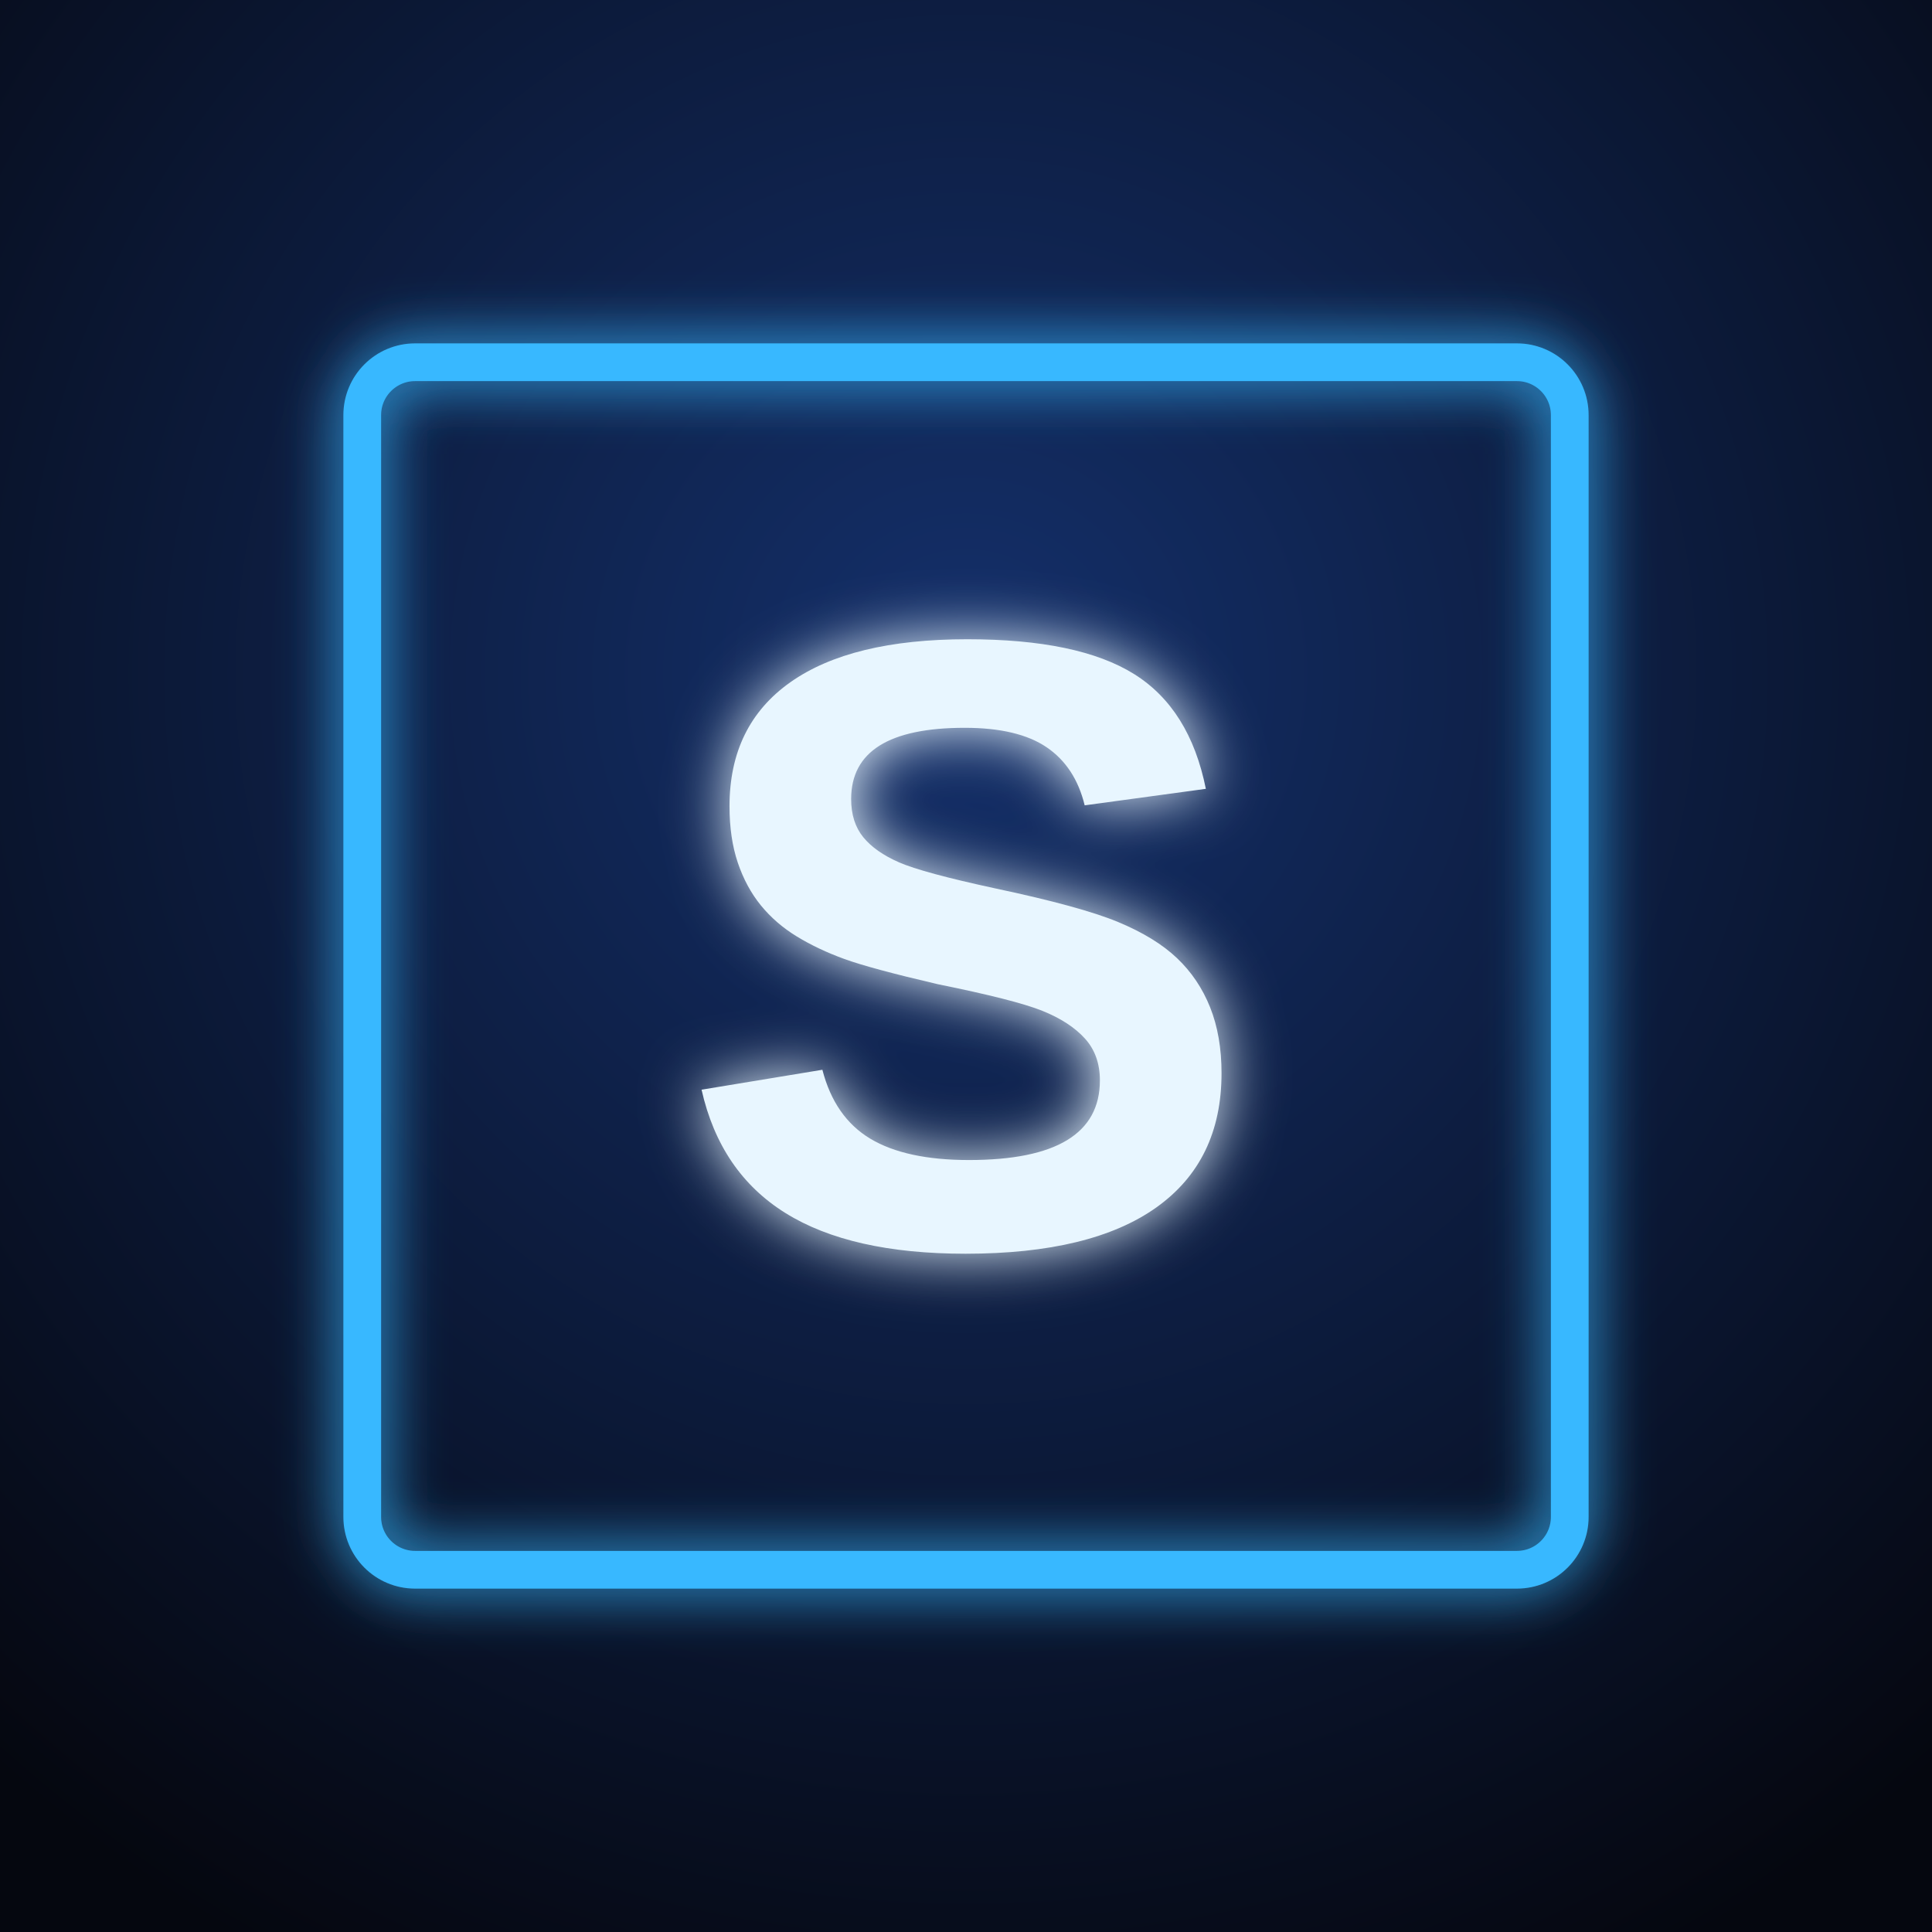
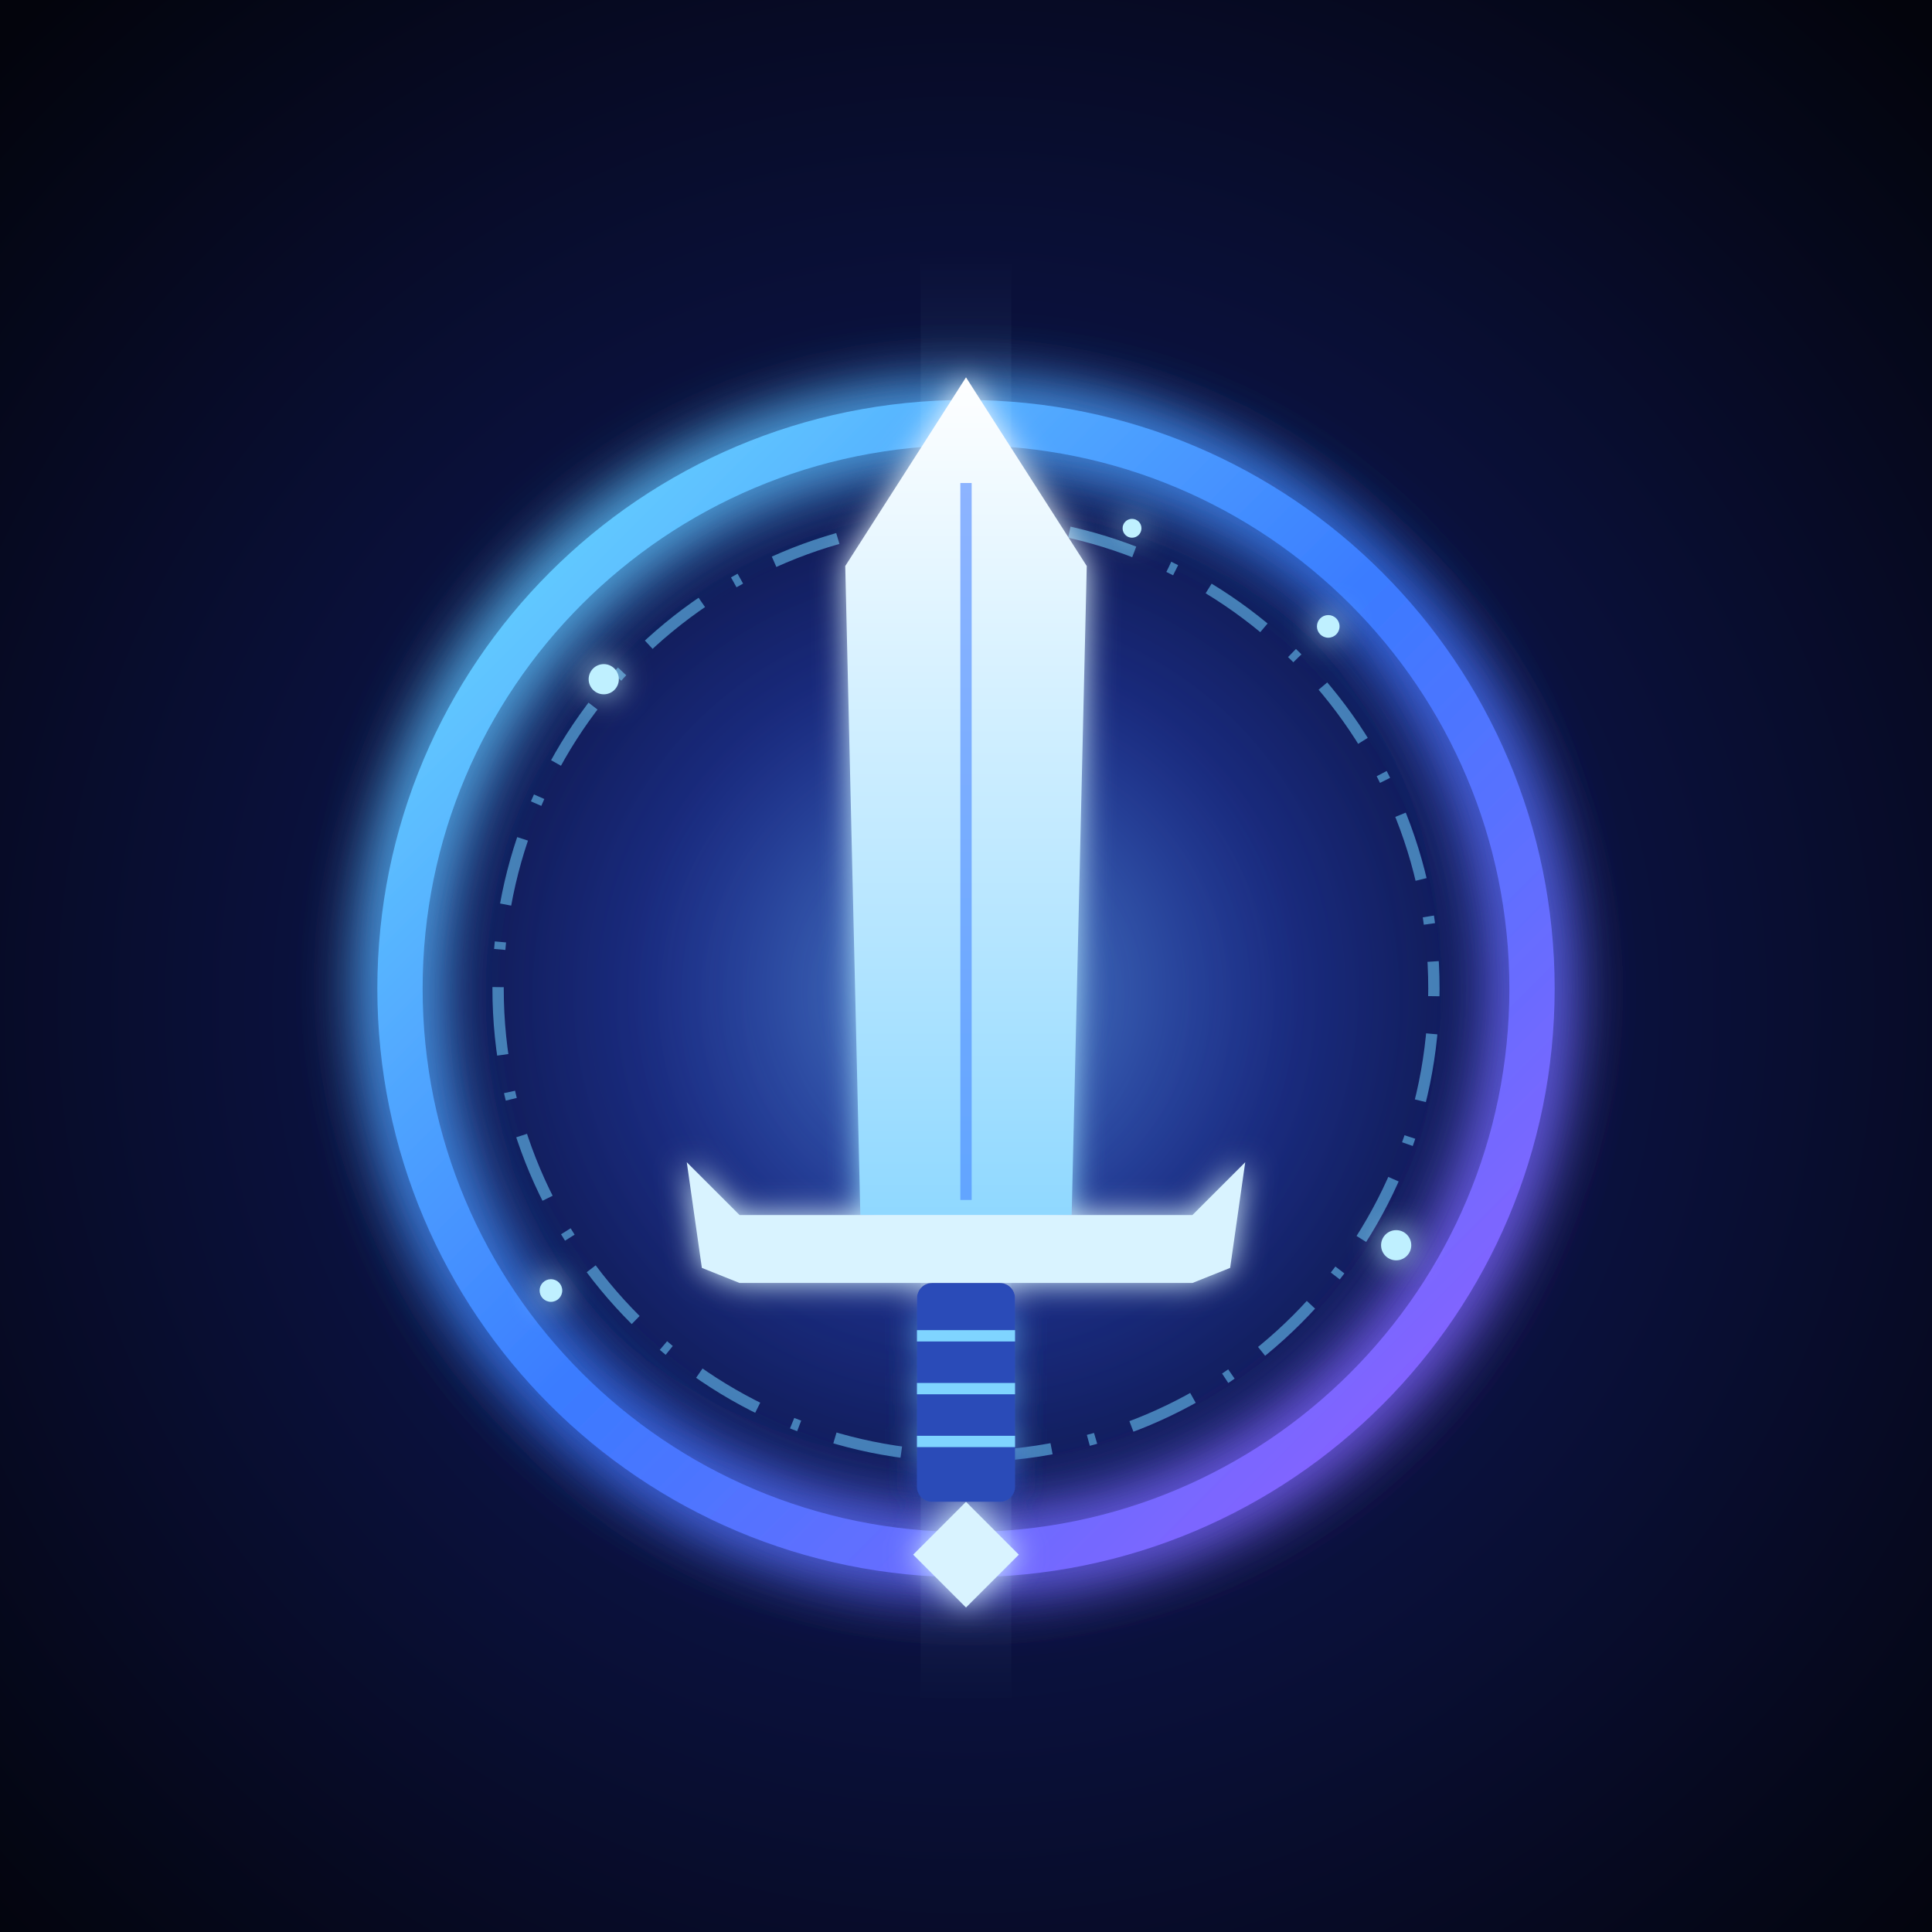
<svg xmlns="http://www.w3.org/2000/svg" viewBox="0 0 512 512">
  <defs>
-     <radialGradient id="bg" cx="50%" cy="35%" r="75%">
-       <stop offset="0" stop-color="#14306b" />
-       <stop offset="1" stop-color="#05070f" />
+     <radialGradient id="bg" cx="50%" cy="52%" r="70%">
+       <stop offset="0" stop-color="#1a2f86" />
+       <stop offset=".45" stop-color="#0b1240" />
+       <stop offset="1" stop-color="#03040c" />
    </radialGradient>
-     <filter id="glow" x="-30%" y="-30%" width="160%" height="160%">
-       <feGaussianBlur stdDeviation="8" result="b" />
+     <linearGradient id="ring" x1="0" y1="0" x2="1" y2="1">
+       <stop offset="0" stop-color="#6fe3ff" />
+       <stop offset=".5" stop-color="#3a7bff" />
+       <stop offset="1" stop-color="#9b5cff" />
+     </linearGradient>
+     <radialGradient id="core" cx="50%" cy="50%" r="50%">
+       <stop offset="0" stop-color="#7fd4ff" stop-opacity=".55" />
+       <stop offset=".6" stop-color="#3a5cff" stop-opacity=".18" />
+       <stop offset="1" stop-color="#3a5cff" stop-opacity="0" />
+     </radialGradient>
+     <linearGradient id="blade" x1="0" y1="0" x2="0" y2="1">
+       <stop offset="0" stop-color="#ffffff" />
+       <stop offset="1" stop-color="#8fd8ff" />
+     </linearGradient>
+     <linearGradient id="beam" x1="0" y1="0" x2="0" y2="1">
+       <stop offset="0" stop-color="#9fe6ff" stop-opacity="0" />
+       <stop offset=".5" stop-color="#9fe6ff" stop-opacity=".35" />
+       <stop offset="1" stop-color="#9fe6ff" stop-opacity="0" />
+     </linearGradient>
+     <filter id="glow" x="-50%" y="-50%" width="200%" height="200%">
+       <feGaussianBlur stdDeviation="9" result="b" />
+       <feMerge>
+         <feMergeNode in="b" />
+         <feMergeNode in="b" />
+         <feMergeNode in="SourceGraphic" />
+       </feMerge>
+     </filter>
+     <filter id="soft" x="-50%" y="-50%" width="200%" height="200%">
+       <feGaussianBlur stdDeviation="4" result="b" />
      <feMerge>
        <feMergeNode in="b" />
        <feMergeNode in="SourceGraphic" />
      </feMerge>
    </filter>
  </defs>
  <rect width="512" height="512" fill="url(#bg)" />
-   <rect x="96" y="96" width="320" height="320" rx="14" fill="none" stroke="#39b8ff" stroke-width="10" filter="url(#glow)" />
-   <text x="256" y="330" text-anchor="middle" font-family="Arial Black, Arial, sans-serif" font-weight="900" font-size="230" fill="#e8f6ff" filter="url(#glow)">S</text>
+   <circle cx="256" cy="262" r="150" fill="url(#core)" />
+   <circle cx="256" cy="262" r="150" fill="none" stroke="url(#ring)" stroke-width="12" filter="url(#glow)" />
+   <circle cx="256" cy="262" r="124" fill="none" stroke="#6fd0ff" stroke-opacity=".55" stroke-width="3" stroke-dasharray="2 10 18 10" />
+   <rect x="244" y="70" width="24" height="380" fill="url(#beam)" />
+   <g filter="url(#soft)">
+     <path d="M256 100 L288 150 L284 322 L228 322 L224 150 Z" fill="url(#blade)" />
+     <path d="M256 128 L256 318" stroke="#3a7bff" stroke-opacity=".55" stroke-width="3" />
+     <path d="M196 322 L316 322 L330 308 L326 336 L316 340 L196 340 L186 336 L182 308 Z" fill="#d9f3ff" />
+     <rect x="243" y="340" width="26" height="58" rx="4" fill="#2a4bb8" />
+     <path d="M243 354 H269 M243 368 H269 M243 382 H269" stroke="#7fd4ff" stroke-width="3" />
+     <path d="M256 398 L270 412 L256 426 L242 412 Z" fill="#d9f3ff" />
+   </g>
+   <g fill="#bff0ff" filter="url(#soft)">
+     <circle cx="160" cy="180" r="4" />
+     <circle cx="352" cy="166" r="3" />
+     <circle cx="370" cy="330" r="4" />
+     <circle cx="146" cy="342" r="3" />
+     <circle cx="300" cy="140" r="2.5" />
+   </g>
</svg>
